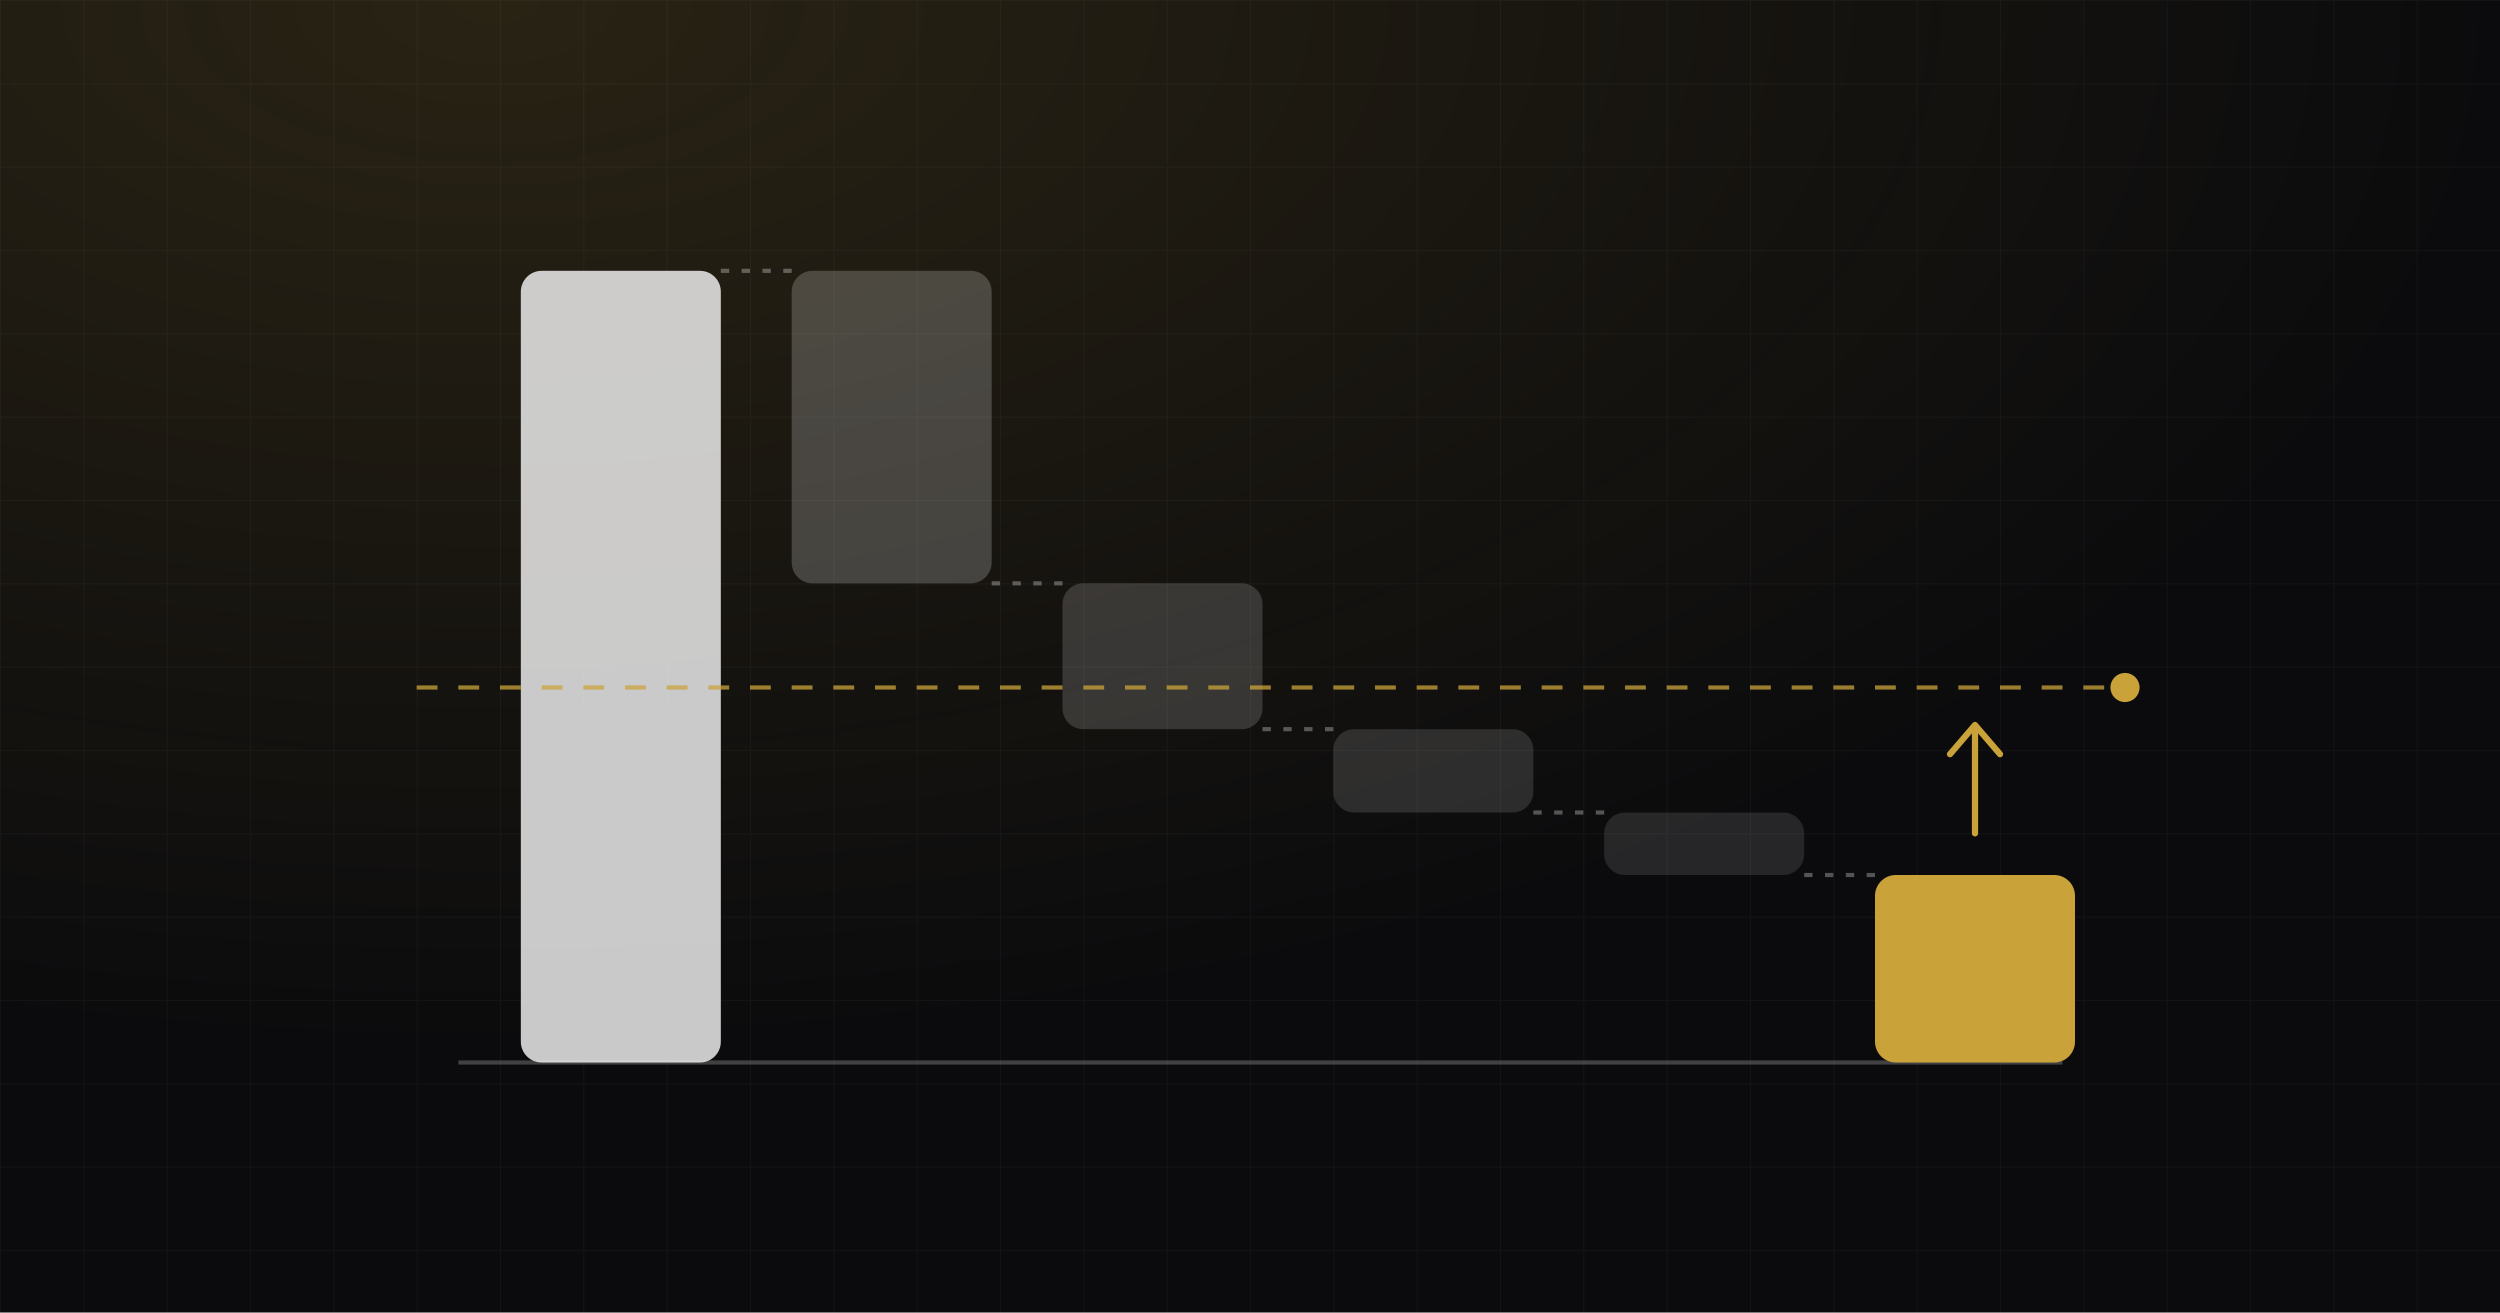
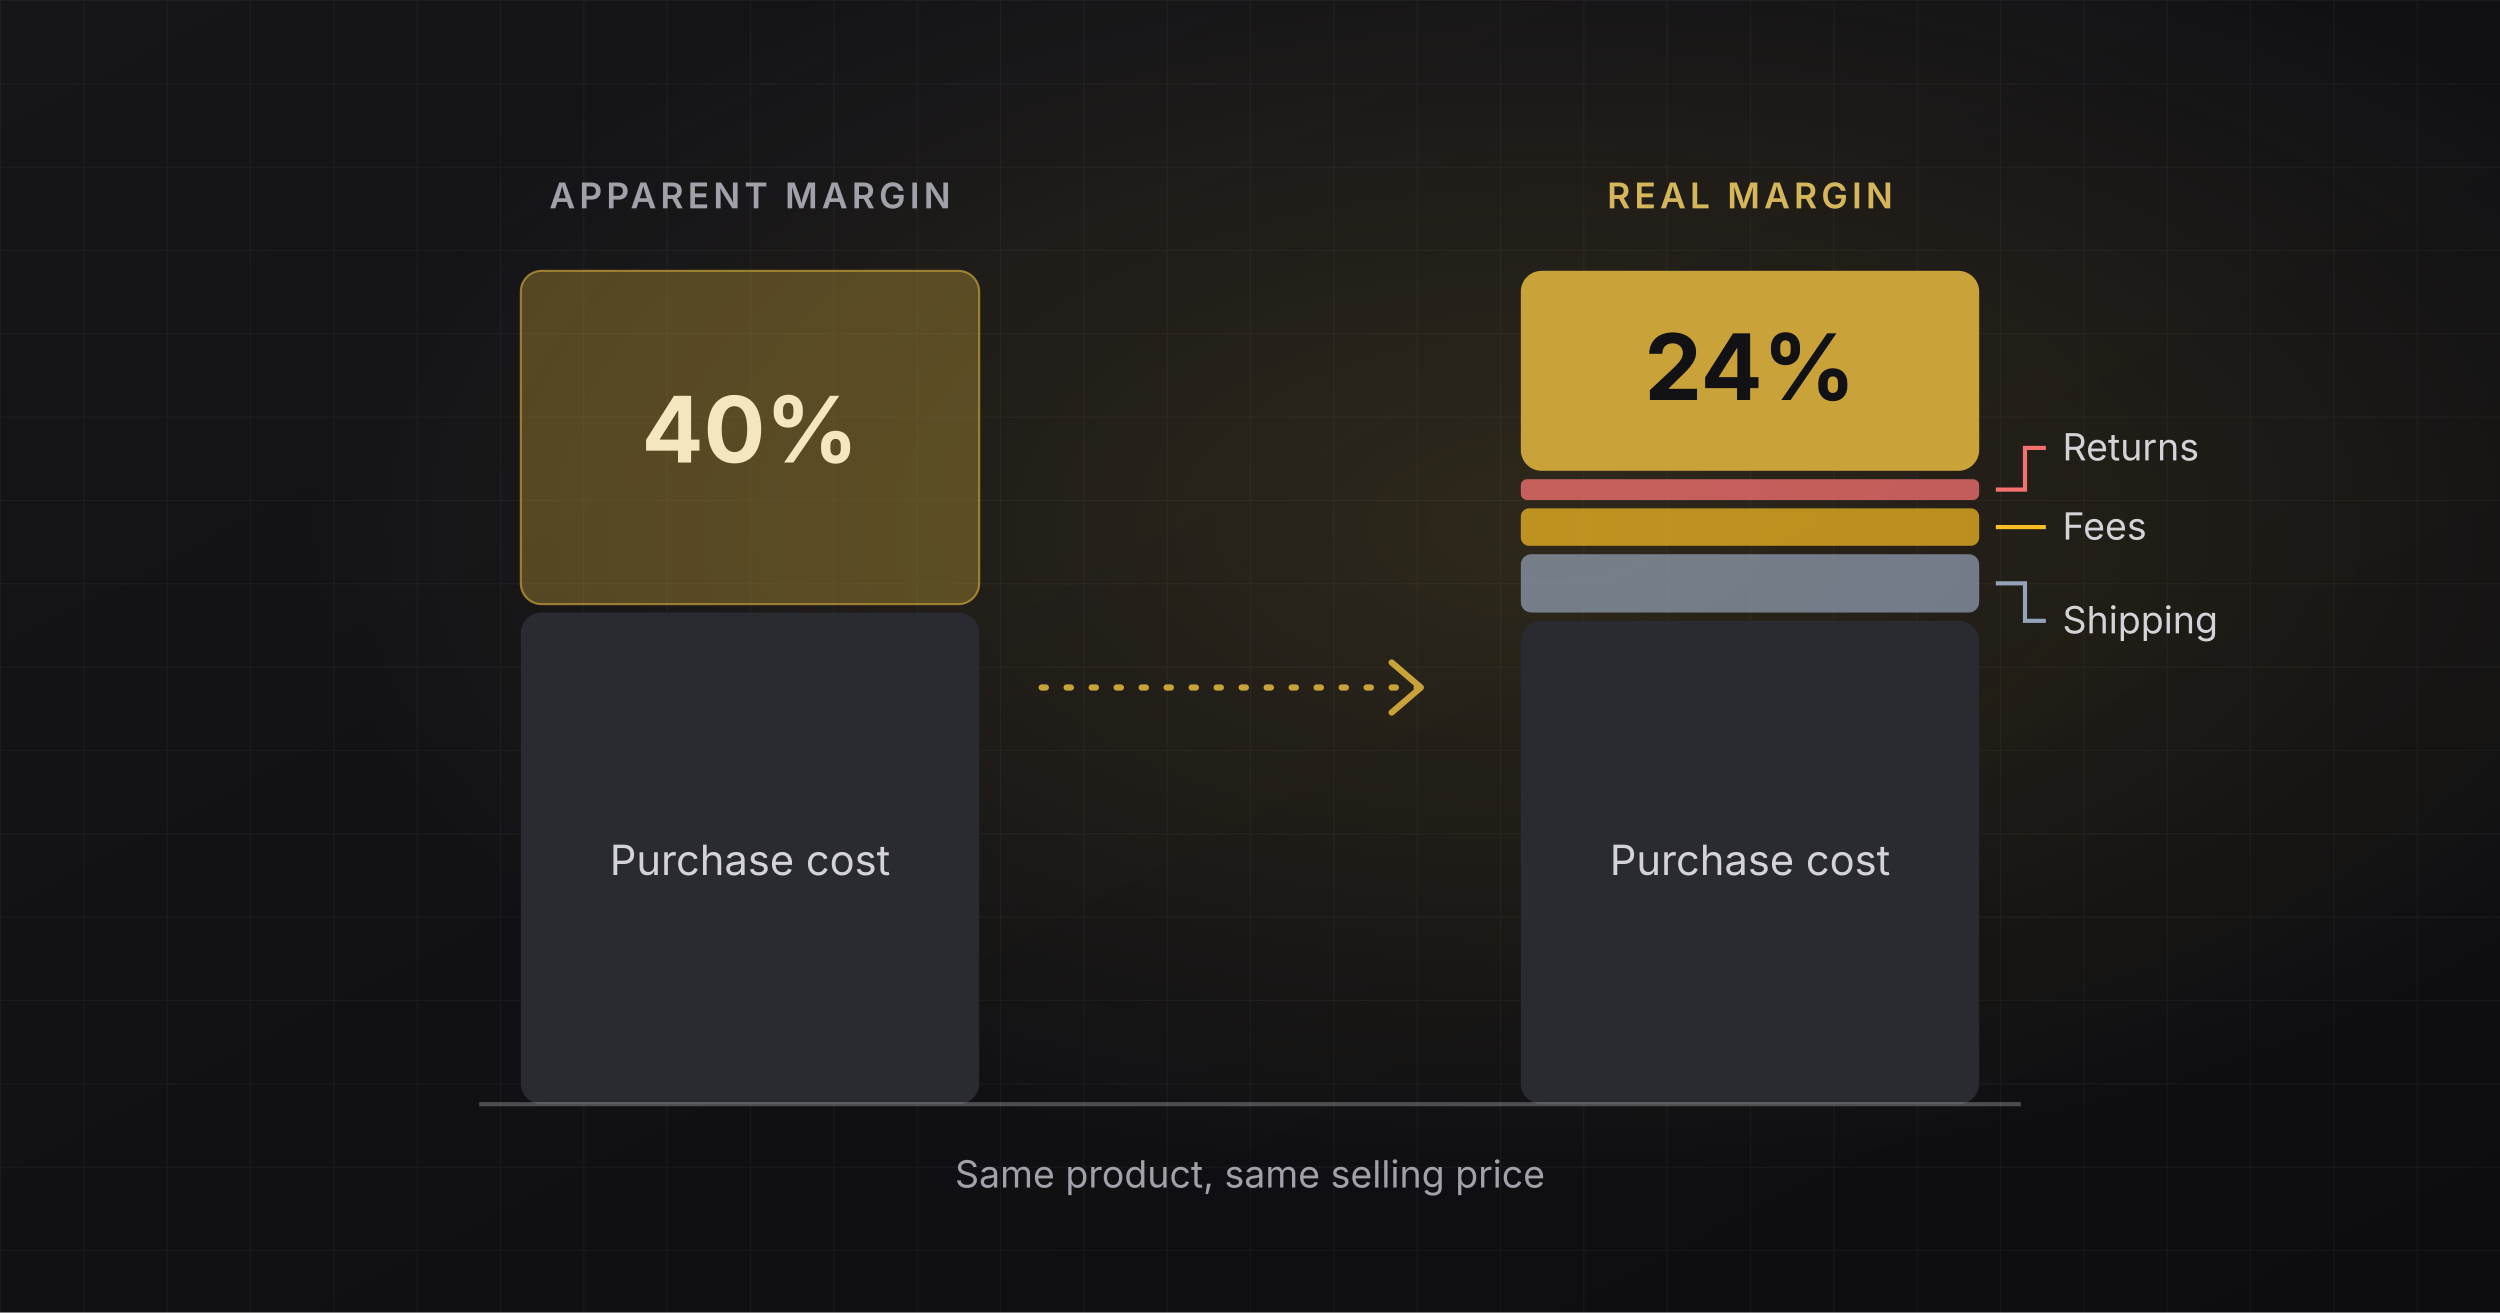
- <svg xmlns="http://www.w3.org/2000/svg" viewBox="0 0 1200 630" width="1200" height="630">
+ <svg xmlns="http://www.w3.org/2000/svg" viewBox="0 0 1200 630" width="1200" height="630" font-family="Inter, 'Segoe UI', Roboto, Arial, sans-serif">
  <defs>
-     <radialGradient id="g" cx="20%" cy="0%" r="80%">
+     <linearGradient id="bg" x1="0" y1="0" x2="1" y2="1">
+       <stop offset="0" stop-color="#15151a" />
+       <stop offset="1" stop-color="#0d0d10" />
+     </linearGradient>
+     <radialGradient id="glow" cx="62%" cy="40%" r="50%">
      <stop offset="0" stop-color="#c9a33a" stop-opacity=".16" />
      <stop offset="1" stop-color="#c9a33a" stop-opacity="0" />
    </radialGradient>
-     <pattern id="p" width="40" height="40" patternUnits="userSpaceOnUse">
-       <path d="M40 0H0v40" fill="none" stroke="#fff" stroke-opacity=".035" />
+     <pattern id="grid" width="40" height="40" patternUnits="userSpaceOnUse">
+       <path d="M40 0H0v40" fill="none" stroke="#fff" stroke-opacity=".04" />
    </pattern>
  </defs>
-   <rect width="1200" height="630" fill="#0b0b0d" />
-   <rect width="1200" height="630" fill="url(#p)" />
-   <rect width="1200" height="630" fill="url(#g)" />
-   <path d="M220 510H990" stroke="#fff" stroke-opacity=".22" stroke-width="2" />
-   <rect x="250" y="130" width="96" height="380" rx="10" fill="#f2f2f2" fill-opacity=".82" />
-   <rect x="380" y="130" width="96" height="150" rx="10" fill="#fff" fill-opacity=".2" />
-   <rect x="510" y="280" width="96" height="70" rx="10" fill="#fff" fill-opacity=".16" />
-   <rect x="640" y="350" width="96" height="40" rx="10" fill="#fff" fill-opacity=".13" />
-   <rect x="770" y="390" width="96" height="30" rx="10" fill="#fff" fill-opacity=".11" />
-   <rect x="900" y="420" width="96" height="90" rx="10" fill="#c9a33a" />
-   <path d="M346 130h34M476 280h34M606 350h34M736 390h34M866 420h34" stroke="#fff" stroke-opacity=".3" stroke-width="2" stroke-dasharray="4 6" />
-   <path d="M200 330H1020" stroke="#c9a33a" stroke-opacity=".75" stroke-width="2" stroke-dasharray="10 10" />
-   <circle cx="1020" cy="330" r="7" fill="#c9a33a" />
-   <path d="M948 400v-50" stroke="#c9a33a" stroke-width="3" stroke-linecap="round" />
-   <path d="M936 362l12-14 12 14" fill="none" stroke="#c9a33a" stroke-width="3" stroke-linecap="round" stroke-linejoin="round" />
+   <rect width="1200" height="630" fill="url(#bg)" />
+   <rect width="1200" height="630" fill="url(#grid)" />
+   <rect width="1200" height="630" fill="url(#glow)" />
+   <g transform="translate(250 100)">
+     <text x="110" y="0" font-size="17" font-weight="600" letter-spacing="2" text-anchor="middle" fill="#a1a1aa">APPARENT MARGIN</text>
+     <rect x="0" y="30" width="220" height="160" rx="10" fill="#c9a33a" fill-opacity=".35" stroke="#c9a33a" stroke-opacity=".7" />
+     <text x="110" y="122" font-size="44" font-weight="700" text-anchor="middle" fill="#f4e7bf">40%</text>
+     <rect x="0" y="194" width="220" height="236" rx="10" fill="#2a2a31" />
+     <text x="110" y="320" font-size="20" text-anchor="middle" fill="#d4d4d8">Purchase cost</text>
+   </g>
+   <g transform="translate(730 100)">
+     <text x="110" y="0" font-size="17" font-weight="600" letter-spacing="2" text-anchor="middle" fill="#d6b65a">REAL MARGIN</text>
+     <rect x="0" y="30" width="220" height="96" rx="10" fill="#c9a33a" />
+     <text x="110" y="92" font-size="44" font-weight="700" text-anchor="middle" fill="#121214">24%</text>
+     <rect x="0" y="130" width="220" height="10" rx="3" fill="#f87171" fill-opacity=".75" />
+     <rect x="0" y="144" width="220" height="18" rx="4" fill="#fbbf24" fill-opacity=".7" />
+     <rect x="0" y="166" width="220" height="28" rx="5" fill="#94a3b8" fill-opacity=".7" />
+     <rect x="0" y="198" width="220" height="232" rx="10" fill="#2a2a31" />
+     <text x="110" y="320" font-size="20" text-anchor="middle" fill="#d4d4d8">Purchase cost</text>
+     <g font-size="18" fill="#d4d4d8">
+       <path d="M228 135h14v-20h10" fill="none" stroke="#f87171" stroke-width="2" />
+       <text x="260" y="121">Returns</text>
+       <path d="M228 153h24" fill="none" stroke="#fbbf24" stroke-width="2" />
+       <text x="260" y="159">Fees</text>
+       <path d="M228 180h14v18h10" fill="none" stroke="#94a3b8" stroke-width="2" />
+       <text x="260" y="204">Shipping</text>
+     </g>
+   </g>
+   <path d="M230 530h740" stroke="#fff" stroke-opacity=".25" stroke-width="2" />
+   <text x="600" y="570" font-size="18" text-anchor="middle" fill="#a1a1aa">Same product, same selling price</text>
+   <path d="M500 330h180" stroke="#c9a33a" stroke-width="3" stroke-dasharray="2 10" stroke-linecap="round" />
+   <path d="M668 318l14 12-14 12" fill="none" stroke="#c9a33a" stroke-width="3" stroke-linecap="round" stroke-linejoin="round" />
</svg>
